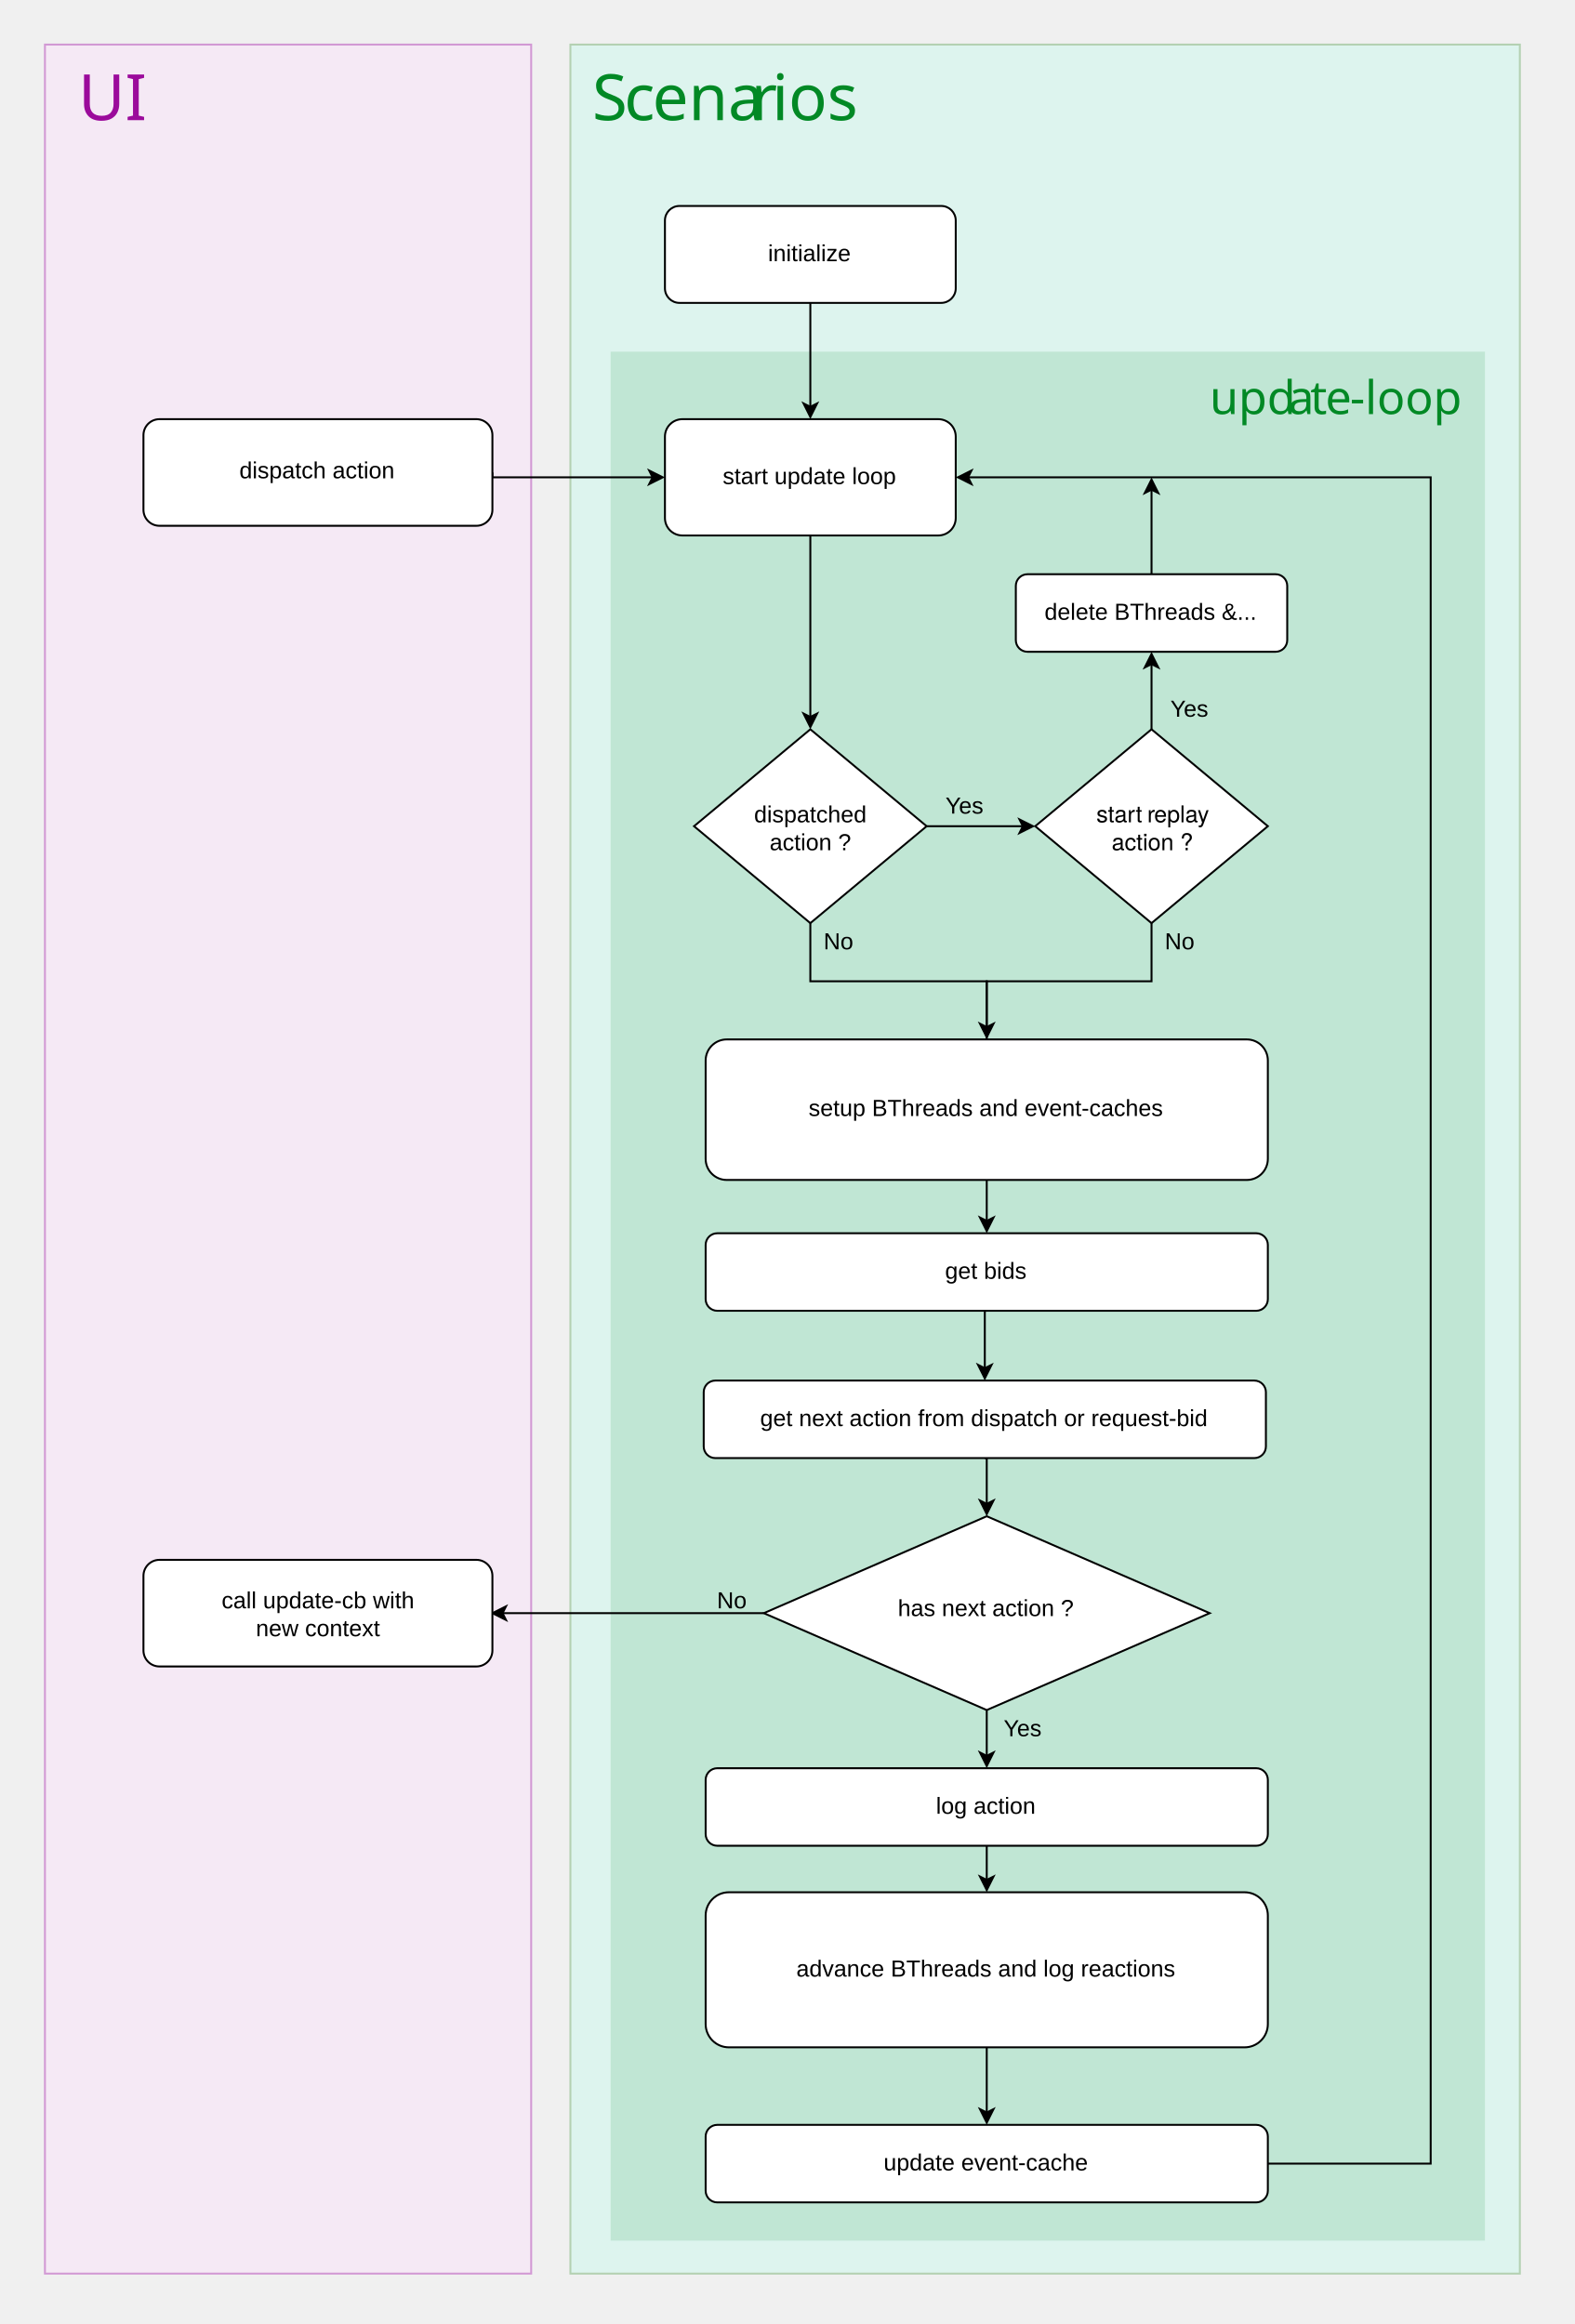
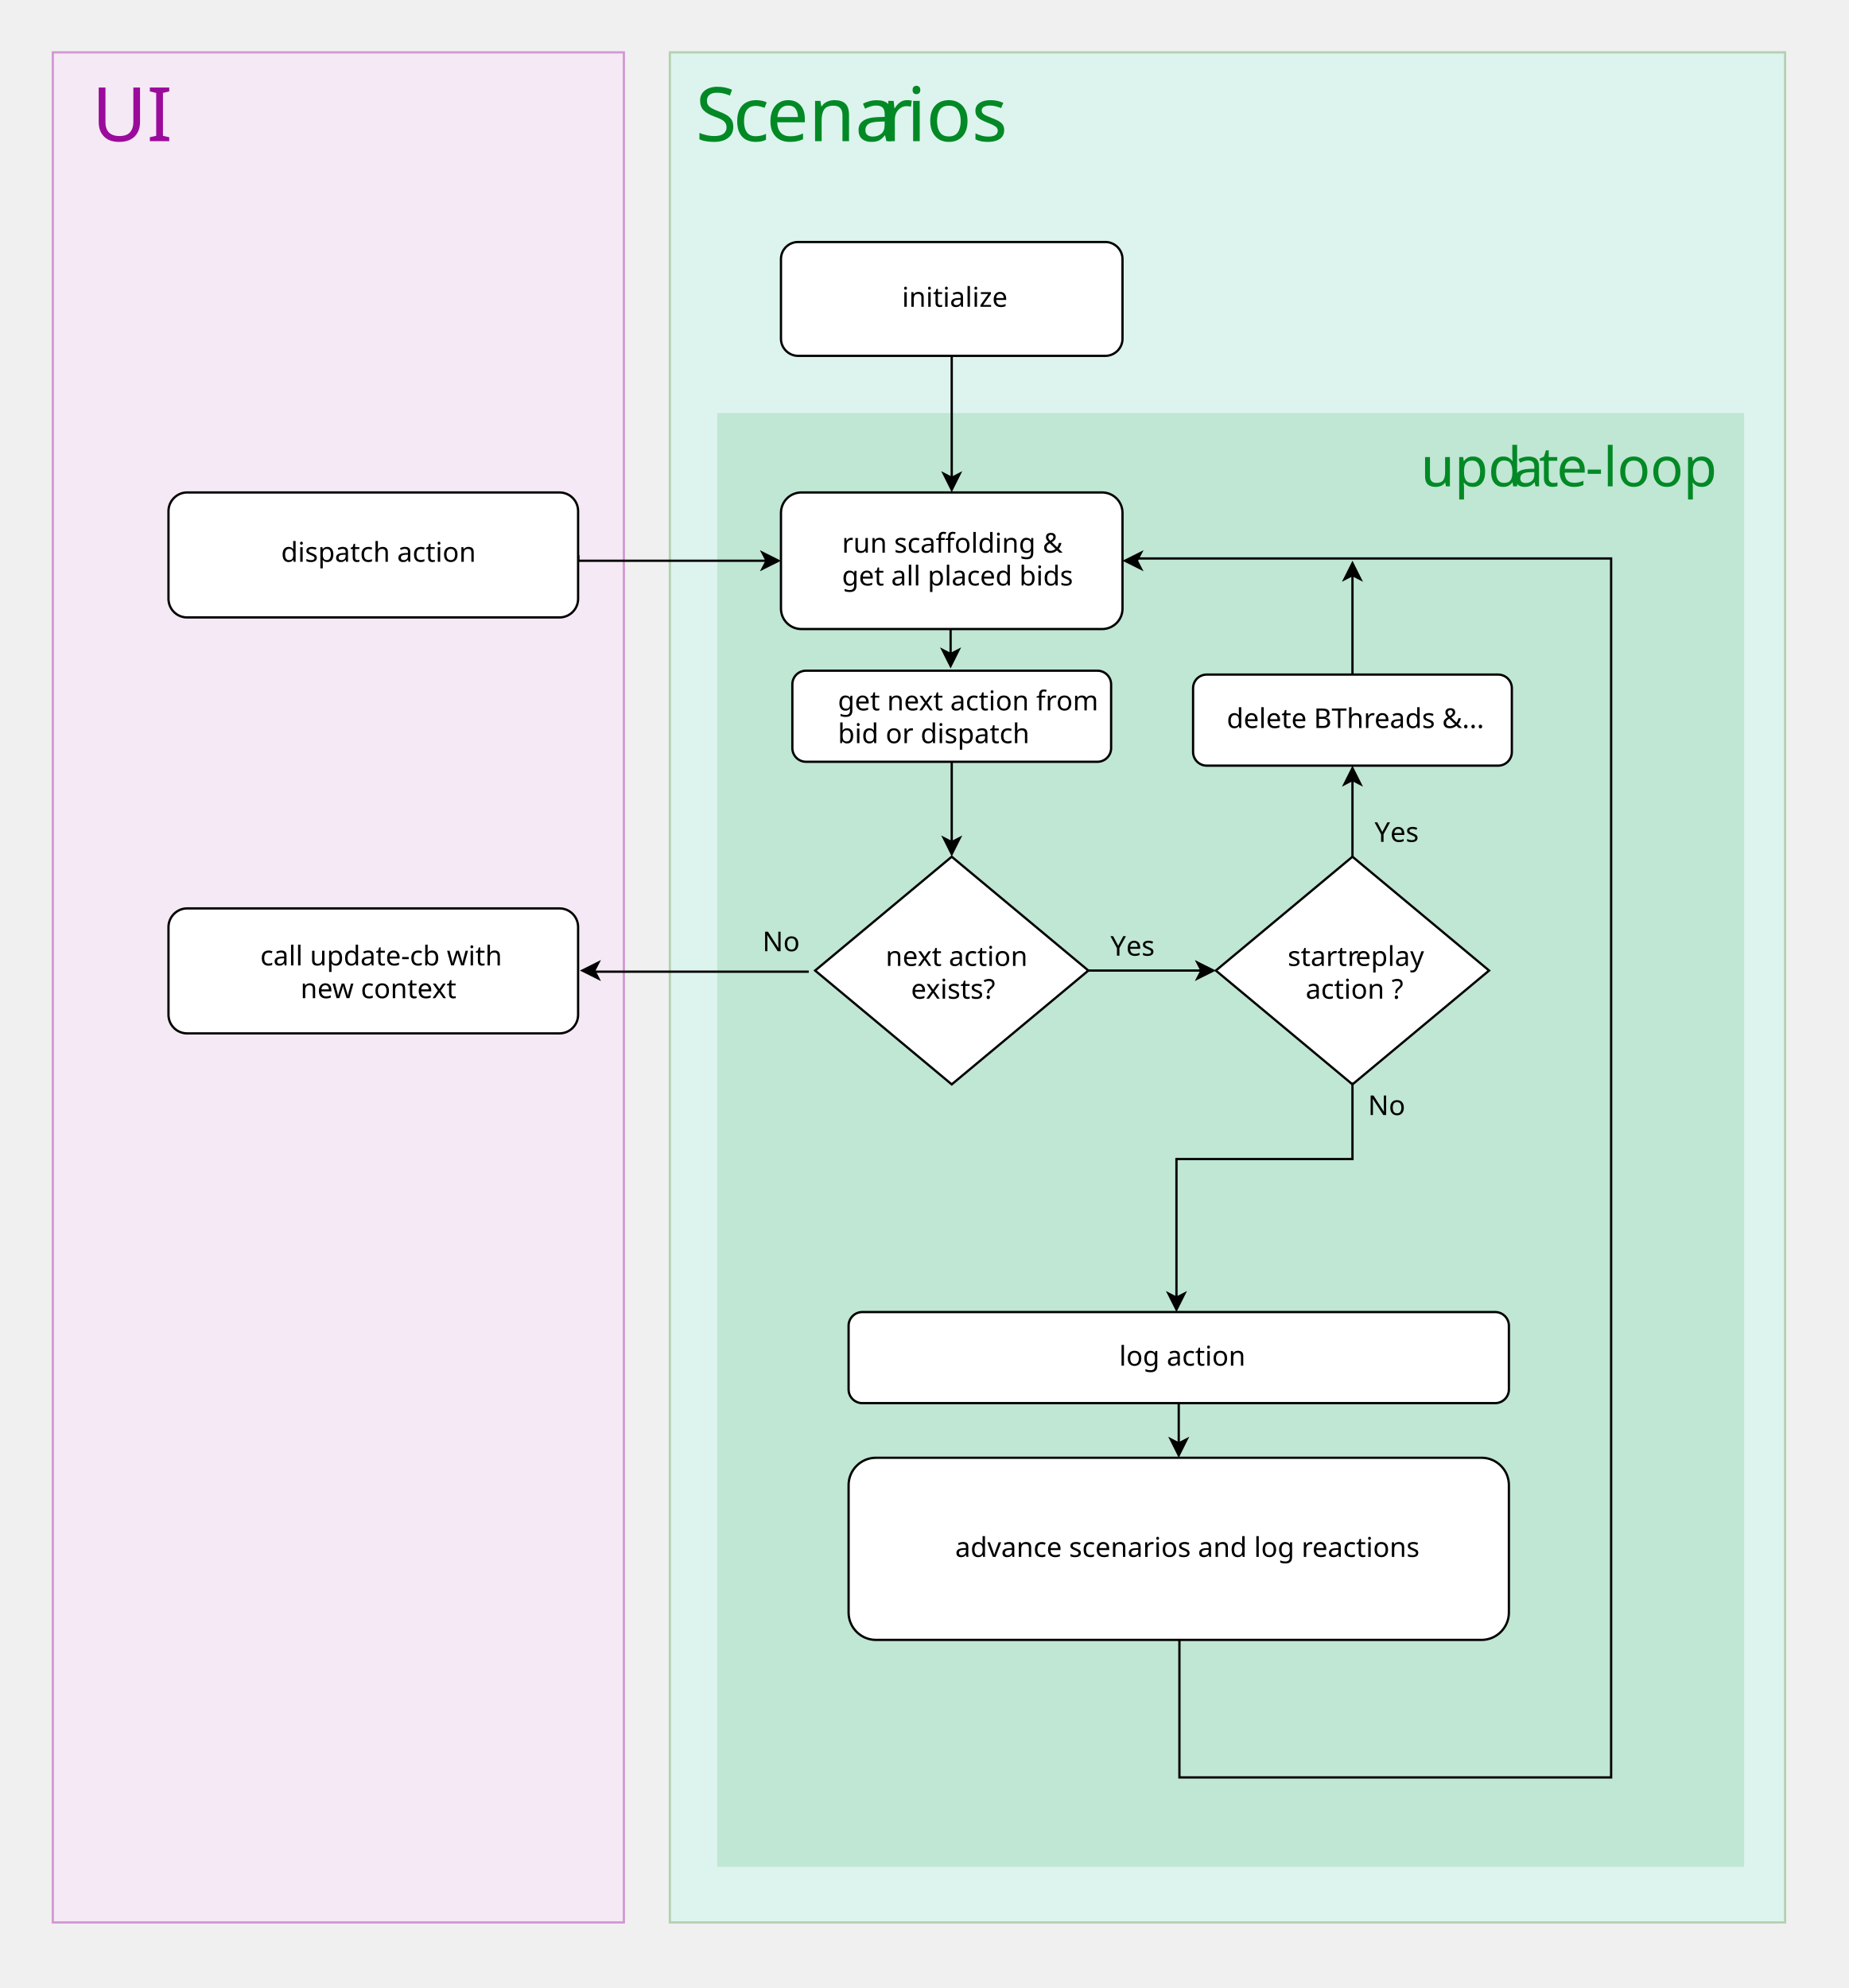
- <svg xmlns="http://www.w3.org/2000/svg" id="Ebene_1" data-name="Ebene 1" viewBox="0 0 812 1199">
-   <defs>
-     <style>.cls-1{fill:#a6ffe8;stroke:#067700;opacity:0.26;}.cls-1,.cls-14,.cls-15,.cls-16,.cls-3{stroke-miterlimit:10;}.cls-2,.cls-5,.cls-9{fill:#028925;}.cls-2{opacity:0.13;}.cls-3{fill:#ffdefe;stroke:#9f00a3;opacity:0.36;}.cls-4,.cls-5{font-size:33px;}.cls-4{fill:#9b0b9b;}.cls-4,.cls-5,.cls-9{font-family:MyriadPro-Regular, Myriad Pro;}.cls-6{letter-spacing:0.01em;}.cls-7{letter-spacing:-0.01em;}.cls-8{letter-spacing:0em;}.cls-9{font-size:24px;}.cls-10{letter-spacing:0em;}.cls-11{letter-spacing:-0.01em;}.cls-12{letter-spacing:0.03em;}.cls-13{letter-spacing:0em;}.cls-14,.cls-19{fill:none;}.cls-14,.cls-15,.cls-16,.cls-22{stroke:#000;}.cls-16,.cls-22{fill:#fff;}.cls-17,.cls-20{isolation:isolate;font-size:12px;}.cls-17{font-family:HelveticaNeue-Light, Helvetica Neue;font-weight:300;}.cls-18{letter-spacing:-0.02em;}.cls-20{font-family:ArialMT, Arial;}.cls-21{letter-spacing:-0.09em;}</style>
-   </defs>
-   <rect class="cls-1" x="294.23" y="23" width="489.77" height="1150" />
-   <rect class="cls-2" x="315" y="181.44" width="451" height="974.56" />
-   <rect class="cls-3" x="23.18" y="23" width="250.82" height="1150" />
-   <text class="cls-4" transform="translate(40.38 62)">UI</text>
-   <text class="cls-5" transform="translate(305.5 62)">
-     <tspan class="cls-6">S</tspan>
-     <tspan class="cls-7" x="16.47" y="0">c</tspan>
-     <tspan x="31.05" y="0">ena</tspan>
-     <tspan class="cls-8" x="81.81" y="0">r</tspan>
-     <tspan x="92.73" y="0">ios</tspan>
+ <svg xmlns="http://www.w3.org/2000/svg" version="1.1" id="Ebene_1" x="0px" y="0px" width="812px" height="873.2px" viewBox="0 0 812 873.2" style="enable-background:new 0 0 812 873.2;" xml:space="preserve">
+   <style type="text/css">
+ 	.st0{opacity:0.26;fill:#A6FFE8;stroke:#067700;stroke-miterlimit:10;enable-background:new    ;}
+ 	.st1{opacity:0.13;fill:#028925;enable-background:new    ;}
+ 	.st2{opacity:0.36;fill:#FFDEFE;stroke:#9F00A3;stroke-miterlimit:10;enable-background:new    ;}
+ 	.st3{fill:#9B0B9B;}
+ 	.st4{font-family:'MyriadPro-Regular';}
+ 	.st5{font-size:33px;}
+ 	.st6{fill:#028925;}
+ 	.st7{font-size:24px;}
+ 	.st8{fill:none;stroke:#000000;stroke-miterlimit:10;}
+ 	.st9{stroke:#000000;stroke-miterlimit:10;}
+ 	.st10{fill:#FFFFFF;stroke:#000000;stroke-miterlimit:10;}
+ 	.st11{font-family:'HelveticaNeue-Light';}
+ 	.st12{font-size:12px;}
+ 	.st13{fill:none;}
+ 	.st14{font-family:'ArialMT';}
+ 	.st15{letter-spacing:-1;}
+ 	.st16{fill:#FFFFFF;stroke:#000000;}
+ 	.st17{enable-background:new    ;}
+ </style>
+   <rect x="294.2" y="23" class="st0" width="489.8" height="821.4" />
+   <rect x="315" y="181.4" class="st1" width="451" height="638.6" />
+   <rect x="23.2" y="23" class="st2" width="250.8" height="821.4" />
+   <text transform="matrix(1 0 0 1 40.38 62)" class="st3 st4 st5">UI</text>
+   <text transform="matrix(1 0 0 1 305.5 62)" class="st6 st4 st5">S</text>
+   <text transform="matrix(1 0 0 1 321.97 62)" class="st6 st4 st5">c</text>
+   <text transform="matrix(1 0 0 1 336.55 62)" class="st6 st4 st5">ena</text>
+   <text transform="matrix(1 0 0 1 387.31 62)" class="st6 st4 st5">r</text>
+   <text transform="matrix(1 0 0 1 398.23 62)" class="st6 st4 st5">ios</text>
+   <text transform="matrix(1 0 0 1 624 213.63)" class="st6 st4 st7">upd</text>
+   <text transform="matrix(1 0 0 1 664.42 213.63)" class="st6 st4 st7">a</text>
+   <text transform="matrix(1 0 0 1 675.89 213.63)" class="st6 st4 st7">t</text>
+   <text transform="matrix(1 0 0 1 683.69 213.63)" class="st6 st4 st7">e</text>
+   <text transform="matrix(1 0 0 1 696.38 213.63)" class="st6 st4 st7">-loop</text>
+   <path class="st8" d="M594,376.3v-33.6" />
+   <path class="st9" d="M594,337.4l3.5,7l-3.5-1.8l-3.5,1.8L594,337.4z" />
+   <path class="st9" d="M255.8,426.3l7-3.5l-1.8,3.5l1.8,3.5L255.8,426.3z" />
+   <path class="st10" d="M594,376.3l60,50l-60,50l-60-50L594,376.3z" />
+   <text transform="matrix(1 0 0 1 565.55 424.26)" class="st11 st12">start </text>
+   <text transform="matrix(1 0 0 1 591.77 424.26)" class="st11 st12">r</text>
+   <text transform="matrix(1 0 0 1 595.33 424.26)" class="st11 st12">eplay</text>
+   <text transform="matrix(1 0 0 1 573.44 438.66)" class="st11 st12">action ?</text>
+   <rect x="594" y="356.3" class="st13" width="40" height="20" />
+   <text transform="matrix(1 0 0 1 603.71 369.76)" class="st14 st12 st15">Y</text>
+   <text transform="matrix(1 0 0 1 610.61 369.76)" class="st14 st12">es</text>
+   <rect x="594" y="476.3" class="st13" width="30" height="20" />
+   <text transform="matrix(1 0 0 1 600.83 489.76)" class="st14 st12">No</text>
+   <rect x="418" y="476.3" class="st13" width="30" height="20" />
+   <text transform="matrix(1 0 0 1 334.88 417.8125)" class="st14 st12">No</text>
+   <path class="st8" d="M516.7,546.3V570" />
+   <path class="st9" d="M516.7,575.2l-3.5-7l3.5,1.8l3.5-1.8L516.7,575.2z" />
+   <path class="st8" d="M517.7,616.3V634" />
+   <path class="st9" d="M517.7,639.2l-3.5-7l3.5,1.8l3.5-1.8L517.7,639.2z" />
+   <path class="st16" d="M378.7,576.3h278c3.3,0,6,2.7,6,6v28c0,3.3-2.7,6-6,6h-278c-3.3,0-6-2.7-6-6v-28  C372.7,579,375.4,576.3,378.7,576.3z" />
+   <text transform="matrix(1 0 0 1 491.5637 599.8483)" class="st14 st12">log action</text>
+   <path class="st16" d="M384.7,640.3h266c6.6,0,12,5.4,12,12v56c0,6.6-5.4,12-12,12h-266c-6.6,0-12-5.4-12-12v-56  C372.7,645.7,378.1,640.3,384.7,640.3z" />
+   <text transform="matrix(1 0 0 1 419.5137 683.8483)" class="st14 st12">advance scenarios and log reactions</text>
+   <path class="st9" d="M494.1,246.3l7-3.5l-1.8,3.5l1.8,3.5L494.1,246.3z" />
+   <rect x="478" y="406.3" class="st13" width="40" height="20" />
+   <text transform="matrix(1 0 0 1 487.71 419.76)" class="st14 st12 st15">Y</text>
+   <text transform="matrix(1 0 0 1 494.61 419.76)" class="st14 st12">es</text>
+   <path class="st8" d="M418,156.3v53.6" />
+   <path class="st9" d="M418,215.1l-3.5-7l3.5,1.8l3.5-1.8L418,215.1z" />
+   <path class="st16" d="M350.5,106.3h135c4.1,0,7.5,3.4,7.5,7.5v35c0,4.1-3.4,7.5-7.5,7.5h-135c-4.1,0-7.5-3.4-7.5-7.5v-35  C343,109.6,346.4,106.3,350.5,106.3z" />
+   <text transform="matrix(1 0 0 1 396.16 134.76)" class="st14 st12">initialize</text>
+   <path class="st16" d="M82.2,399h163.5c4.6,0,8.2,3.7,8.2,8.2v38.5c0,4.6-3.7,8.2-8.2,8.2H82.2c-4.6,0-8.2-3.7-8.2-8.2v-38.5  C74,402.7,77.7,399,82.2,399z" />
+   <text transform="matrix(1 0 0 1 114.31 424.0403)" class="st14 st12">call update-cb with</text>
+   <text transform="matrix(1 0 0 1 131.98 438.4403)" class="st14 st12">new context</text>
+   <path class="st8" d="M254,243.8v2.5h82.6" />
+   <path class="st9" d="M341.9,246.3l-7,3.5l1.8-3.5l-1.8-3.5L341.9,246.3z" />
+   <path class="st16" d="M82.2,216.3h163.5c4.6,0,8.2,3.7,8.2,8.2V263c0,4.6-3.7,8.2-8.2,8.2H82.2c-4.6,0-8.2-3.7-8.2-8.2v-38.5  C74,220,77.7,216.3,82.2,216.3z" />
+   <text transform="matrix(1 0 0 1 123.47 246.76)" class="st14 st12">dispatch action</text>
+   <path class="st8" d="M355.2,426.8h-95.9" />
+   <path class="st8" d="M478,426.3h49.6" />
+   <path class="st9" d="M532.9,426.3l-7,3.5l1.8-3.5l-1.8-3.5L532.9,426.3z" />
+   <path class="st10" d="M418,376.3l60,50l-60,50l-60-50L418,376.3z" />
+   <text transform="matrix(1 0 0 1 388.98 424.26)" class="st14 st12">next action</text>
+   <text transform="matrix(1 0 0 1 396.99 438.66)" class="st14 st12"> exists?</text>
+   <path class="st8" d="M418,334.6v35.3" />
+   <path class="st9" d="M418,375.1l-3.5-7l3.5,1.8l3.5-1.8L418,375.1z" />
+   <path class="st16" d="M352,216.3h132c5,0,9,4,9,9v42c0,5-4,9-9,9H352c-5,0-9-4-9-9v-42C343,220.3,347,216.3,352,216.3z" />
+   <text transform="matrix(1 0 0 1 369.8 242.76)" class="st17">
+     <tspan x="0" y="0" class="st14 st12">run scaffolding &amp;</tspan>
+     <tspan x="0" y="14.4" class="st14 st12">get all placed bids</tspan>
  </text>
-   <text class="cls-9" transform="translate(624 213.63)">upd<tspan class="cls-10" x="40.42" y="0">a</tspan>
-     <tspan class="cls-11" x="51.89" y="0">t</tspan>
-     <tspan class="cls-12" x="59.69" y="0">e</tspan>
-     <tspan class="cls-13" x="72.38" y="0">-loop</tspan>
+   <path class="st8" d="M594,296.3v-43.6" />
+   <path class="st9" d="M594,247.4l3.5,7l-3.5-1.8l-3.5,1.8L594,247.4z" />
+   <path class="st16" d="M530,296.3h128c3.3,0,6,2.7,6,6v28c0,3.3-2.7,6-6,6H530c-3.3,0-6-2.7-6-6v-28C524,298.9,526.7,296.3,530,296.3  z" />
+   <text transform="matrix(1 0 0 1 538.8 319.76)" class="st14 st12">delete BThreads &amp;...</text>
+   <path class="st16" d="M354,294.6h128c3.3,0,6,2.7,6,6v28c0,3.3-2.7,6-6,6H354c-3.3,0-6-2.7-6-6v-28C348,297.2,350.7,294.6,354,294.6  z" />
+   <text transform="matrix(1 0 0 1 368.0002 312.0236)" class="st17">
+     <tspan x="0" y="0" class="st14 st12">get next action from </tspan>
+     <tspan x="0" y="14.4" class="st14 st12">bid or dispatch</tspan>
  </text>
-   <path class="cls-14" d="M594,376.26V342.63" />
-   <path class="cls-15" d="M594,337.38l3.5,7-3.5-1.75-3.5,1.75Z" />
-   <path class="cls-14" d="M594,476.26v30H509v23.63" />
-   <path class="cls-15" d="M509,535.14l-3.5-7,3.5,1.75,3.5-1.75Z" />
-   <path class="cls-16" d="M594,376.26l60,50-60,50-60-50Z" />
-   <text class="cls-17" transform="translate(565.55 424.26)">start <tspan class="cls-18" x="26.22" y="0">r</tspan>
-     <tspan x="29.78" y="0">eplay</tspan>
-     <tspan x="7.89" y="14.4">action ?</tspan>
-   </text>
-   <rect class="cls-19" x="594" y="356.26" width="40" height="20" />
-   <text class="cls-20" transform="translate(603.71 369.76)">
-     <tspan class="cls-21">Y</tspan>
-     <tspan x="6.9" y="0">es</tspan>
-   </text>
-   <path class="cls-14" d="M508,752.26h1v23.63" />
-   <path class="cls-15" d="M509,781.14l-3.5-7,3.5,1.75,3.5-1.75Z" />
-   <rect class="cls-22" x="363" y="712.26" width="290" height="40" rx="6" />
-   <text class="cls-20" transform="translate(392.11 735.76)">get next action from dispatch or request-bid</text>
-   <rect class="cls-19" x="594" y="476.26" width="30" height="20" />
-   <text class="cls-20" transform="translate(600.83 489.76)">No</text>
-   <rect class="cls-19" x="418" y="476.26" width="30" height="20" />
-   <text class="cls-20" transform="translate(424.83 489.76)">No</text>
-   <path class="cls-14" d="M509,882.26v23.63" />
-   <path class="cls-15" d="M509,911.14l-3.5-7,3.5,1.75,3.5-1.75Z" />
-   <path class="cls-14" d="M394,832.26H259.25" />
-   <path class="cls-15" d="M254,832.26l7-3.5-1.75,3.5,1.75,3.5Z" />
-   <path class="cls-16" d="M509,782.26l115,50-115,50-115-50Z" />
-   <text class="cls-20" transform="translate(463.14 833.76)">has next action ?</text>
-   <path class="cls-14" d="M509,952.26v17.63" />
-   <path class="cls-15" d="M509,975.14l-3.5-7,3.5,1.75,3.5-1.75Z" />
-   <rect class="cls-22" x="364" y="912.26" width="290" height="40" rx="6" />
-   <text class="cls-20" transform="translate(482.82 935.76)">log action</text>
-   <path class="cls-14" d="M509,1056.26v33.63" />
-   <path class="cls-15" d="M509,1095.14l-3.5-7,3.5,1.75,3.5-1.75Z" />
-   <rect class="cls-22" x="364" y="976.26" width="290" height="80" rx="12" />
-   <text class="cls-20" transform="translate(410.77 1019.76)">advance BThreads and log reactions</text>
-   <path class="cls-14" d="M654,1116.26h84v-870H499.37" />
-   <path class="cls-15" d="M494.12,246.26l7-3.5-1.75,3.5,1.75,3.5Z" />
-   <rect class="cls-22" x="364" y="1096.26" width="290" height="40" rx="6" />
-   <text class="cls-20" transform="translate(455.79 1119.76)">update event-cache</text>
-   <rect class="cls-19" x="478" y="406.26" width="40" height="20" />
-   <text class="cls-20" transform="translate(487.71 419.76)">
-     <tspan class="cls-21">Y</tspan>
-     <tspan x="6.9" y="0">es</tspan>
-   </text>
-   <rect class="cls-19" x="363" y="816.26" width="30" height="20" />
-   <text class="cls-20" transform="translate(369.83 829.76)">No</text>
-   <rect class="cls-19" x="508" y="882.26" width="40" height="20" />
-   <text class="cls-20" transform="translate(517.71 895.76)">
-     <tspan class="cls-21">Y</tspan>
-     <tspan x="6.9" y="0">es</tspan>
-   </text>
-   <path class="cls-14" d="M418,156.26v53.63" />
-   <path class="cls-15" d="M418,215.14l-3.5-7,3.5,1.75,3.5-1.75Z" />
-   <rect class="cls-22" x="343" y="106.26" width="150" height="50" rx="7.5" />
-   <text class="cls-20" transform="translate(396.16 134.76)">initialize</text>
-   <rect class="cls-22" x="74" y="804.76" width="180" height="55" rx="8.25" />
-   <text class="cls-20" transform="translate(114.31 829.76)">call update-cb with<tspan x="17.67" y="14.4">new context</tspan>
-   </text>
-   <path class="cls-14" d="M254,243.76v2.5h82.63" />
-   <path class="cls-15" d="M341.88,246.26l-7,3.5,1.75-3.5-1.75-3.5Z" />
-   <rect class="cls-22" x="74" y="216.26" width="180" height="55" rx="8.25" />
-   <text class="cls-20" transform="translate(123.47 246.76)">dispatch action</text>
-   <path class="cls-14" d="M509,608.76v21.13" />
-   <path class="cls-15" d="M509,635.14l-3.5-7,3.5,1.75,3.5-1.75Z" />
-   <rect class="cls-22" x="364" y="536.26" width="290" height="72.5" rx="10.88" />
-   <text class="cls-20" transform="translate(417.11 575.76)">setup BThreads and event-caches</text>
-   <path class="cls-14" d="M509,676.26h-1v29.63" />
-   <path class="cls-15" d="M508,711.14l-3.5-7,3.5,1.75,3.5-1.75Z" />
-   <rect class="cls-22" x="364" y="636.26" width="290" height="40" rx="6" />
-   <text class="cls-20" transform="translate(487.49 659.76)">get bids</text>
-   <path class="cls-14" d="M478,426.26h49.63" />
-   <path class="cls-15" d="M532.88,426.26l-7,3.5,1.75-3.5-1.75-3.5Z" />
-   <path class="cls-14" d="M418,476.26v30h91v30" />
-   <path class="cls-16" d="M418,376.26l60,50-60,50-60-50Z" />
-   <text class="cls-20" transform="translate(388.98 424.26)">dispatched<tspan x="8.01" y="14.4">action ?</tspan>
-   </text>
-   <path class="cls-14" d="M418,276.26v93.63" />
-   <path class="cls-15" d="M418,375.14l-3.5-7,3.5,1.75,3.5-1.75Z" />
-   <rect class="cls-22" x="343" y="216.26" width="150" height="60" rx="9" />
-   <text class="cls-20" transform="translate(372.8 249.76)">start update loop</text>
-   <path class="cls-14" d="M594,296.26V252.63" />
-   <path class="cls-15" d="M594,247.38l3.5,7-3.5-1.75-3.5,1.75Z" />
-   <rect class="cls-22" x="524" y="296.26" width="140" height="40" rx="6" />
-   <text class="cls-20" transform="translate(538.8 319.76)">delete BThreads &amp;...</text>
+   <path class="st8" d="M417.5,276.3v11" />
+   <path class="st9" d="M417.5,292.5l-3.5-7l3.5,1.8l3.5-1.8L417.5,292.5z" />
+   <path class="st8" d="M594,475.5v33.6h-77.3v37.2" />
+   <polyline class="st8" points="518,720.3 518,780.7 707.6,780.7 707.6,245.3 499.4,245.3 " />
</svg>
